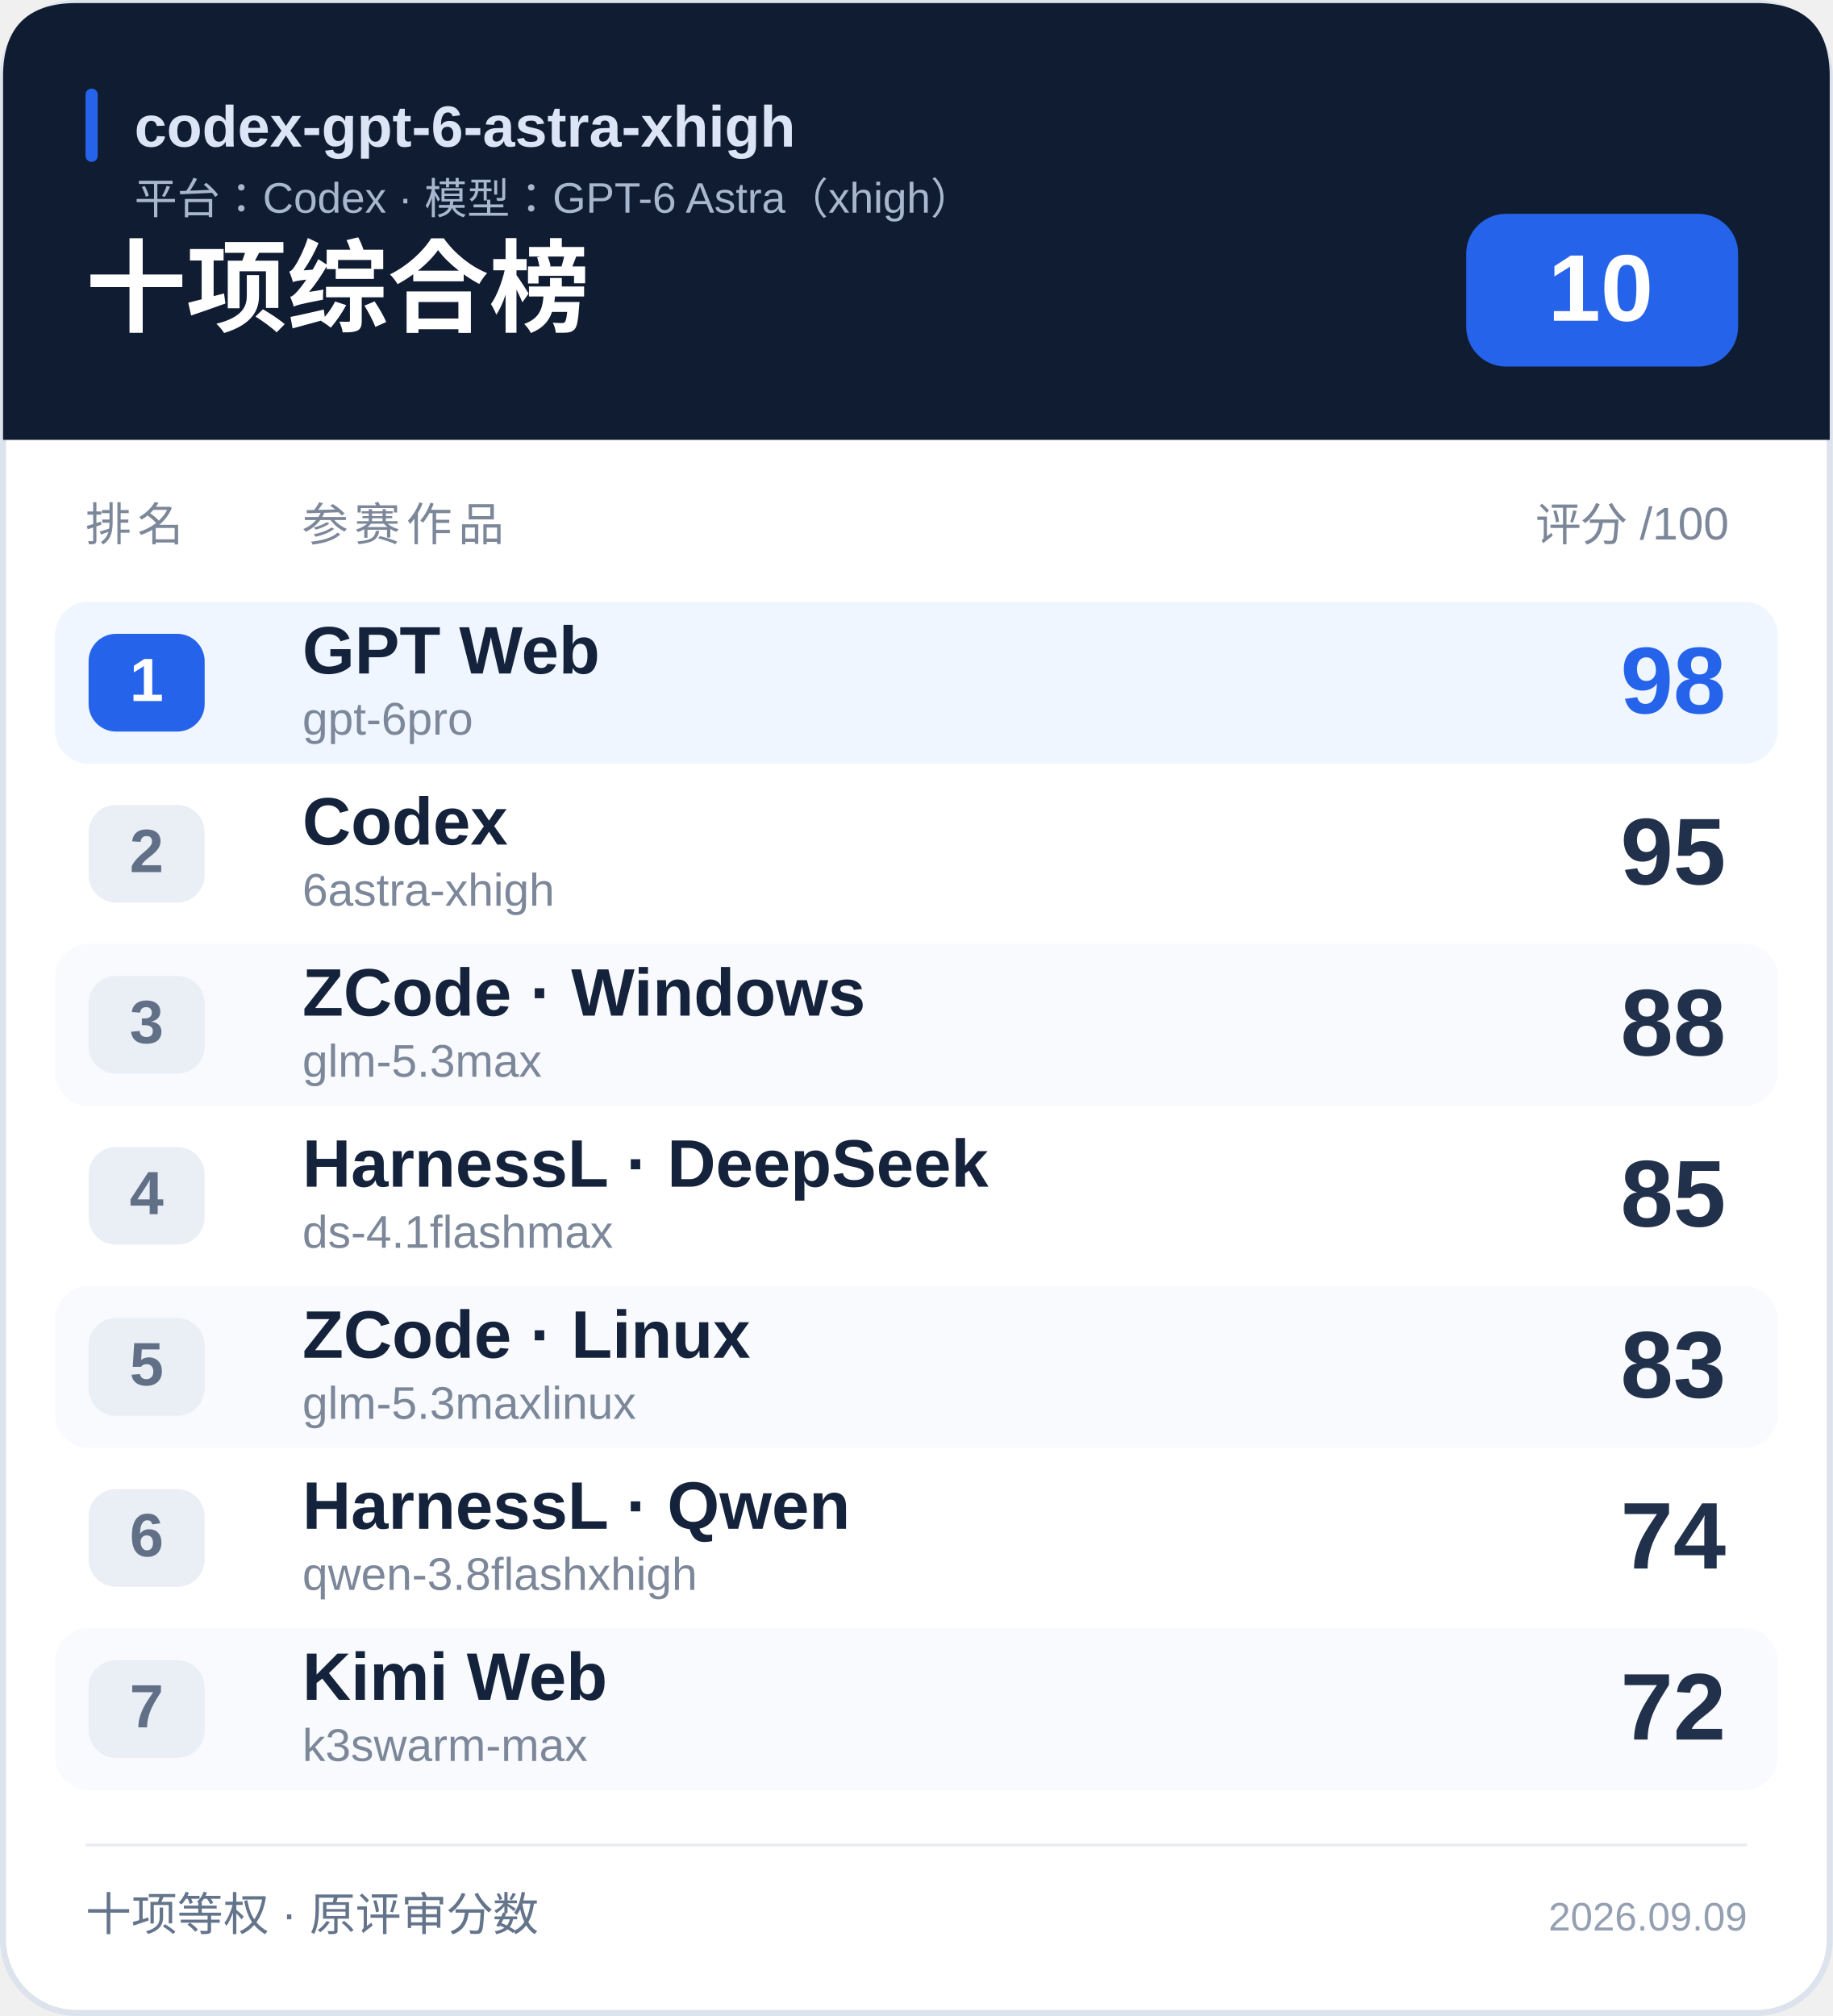
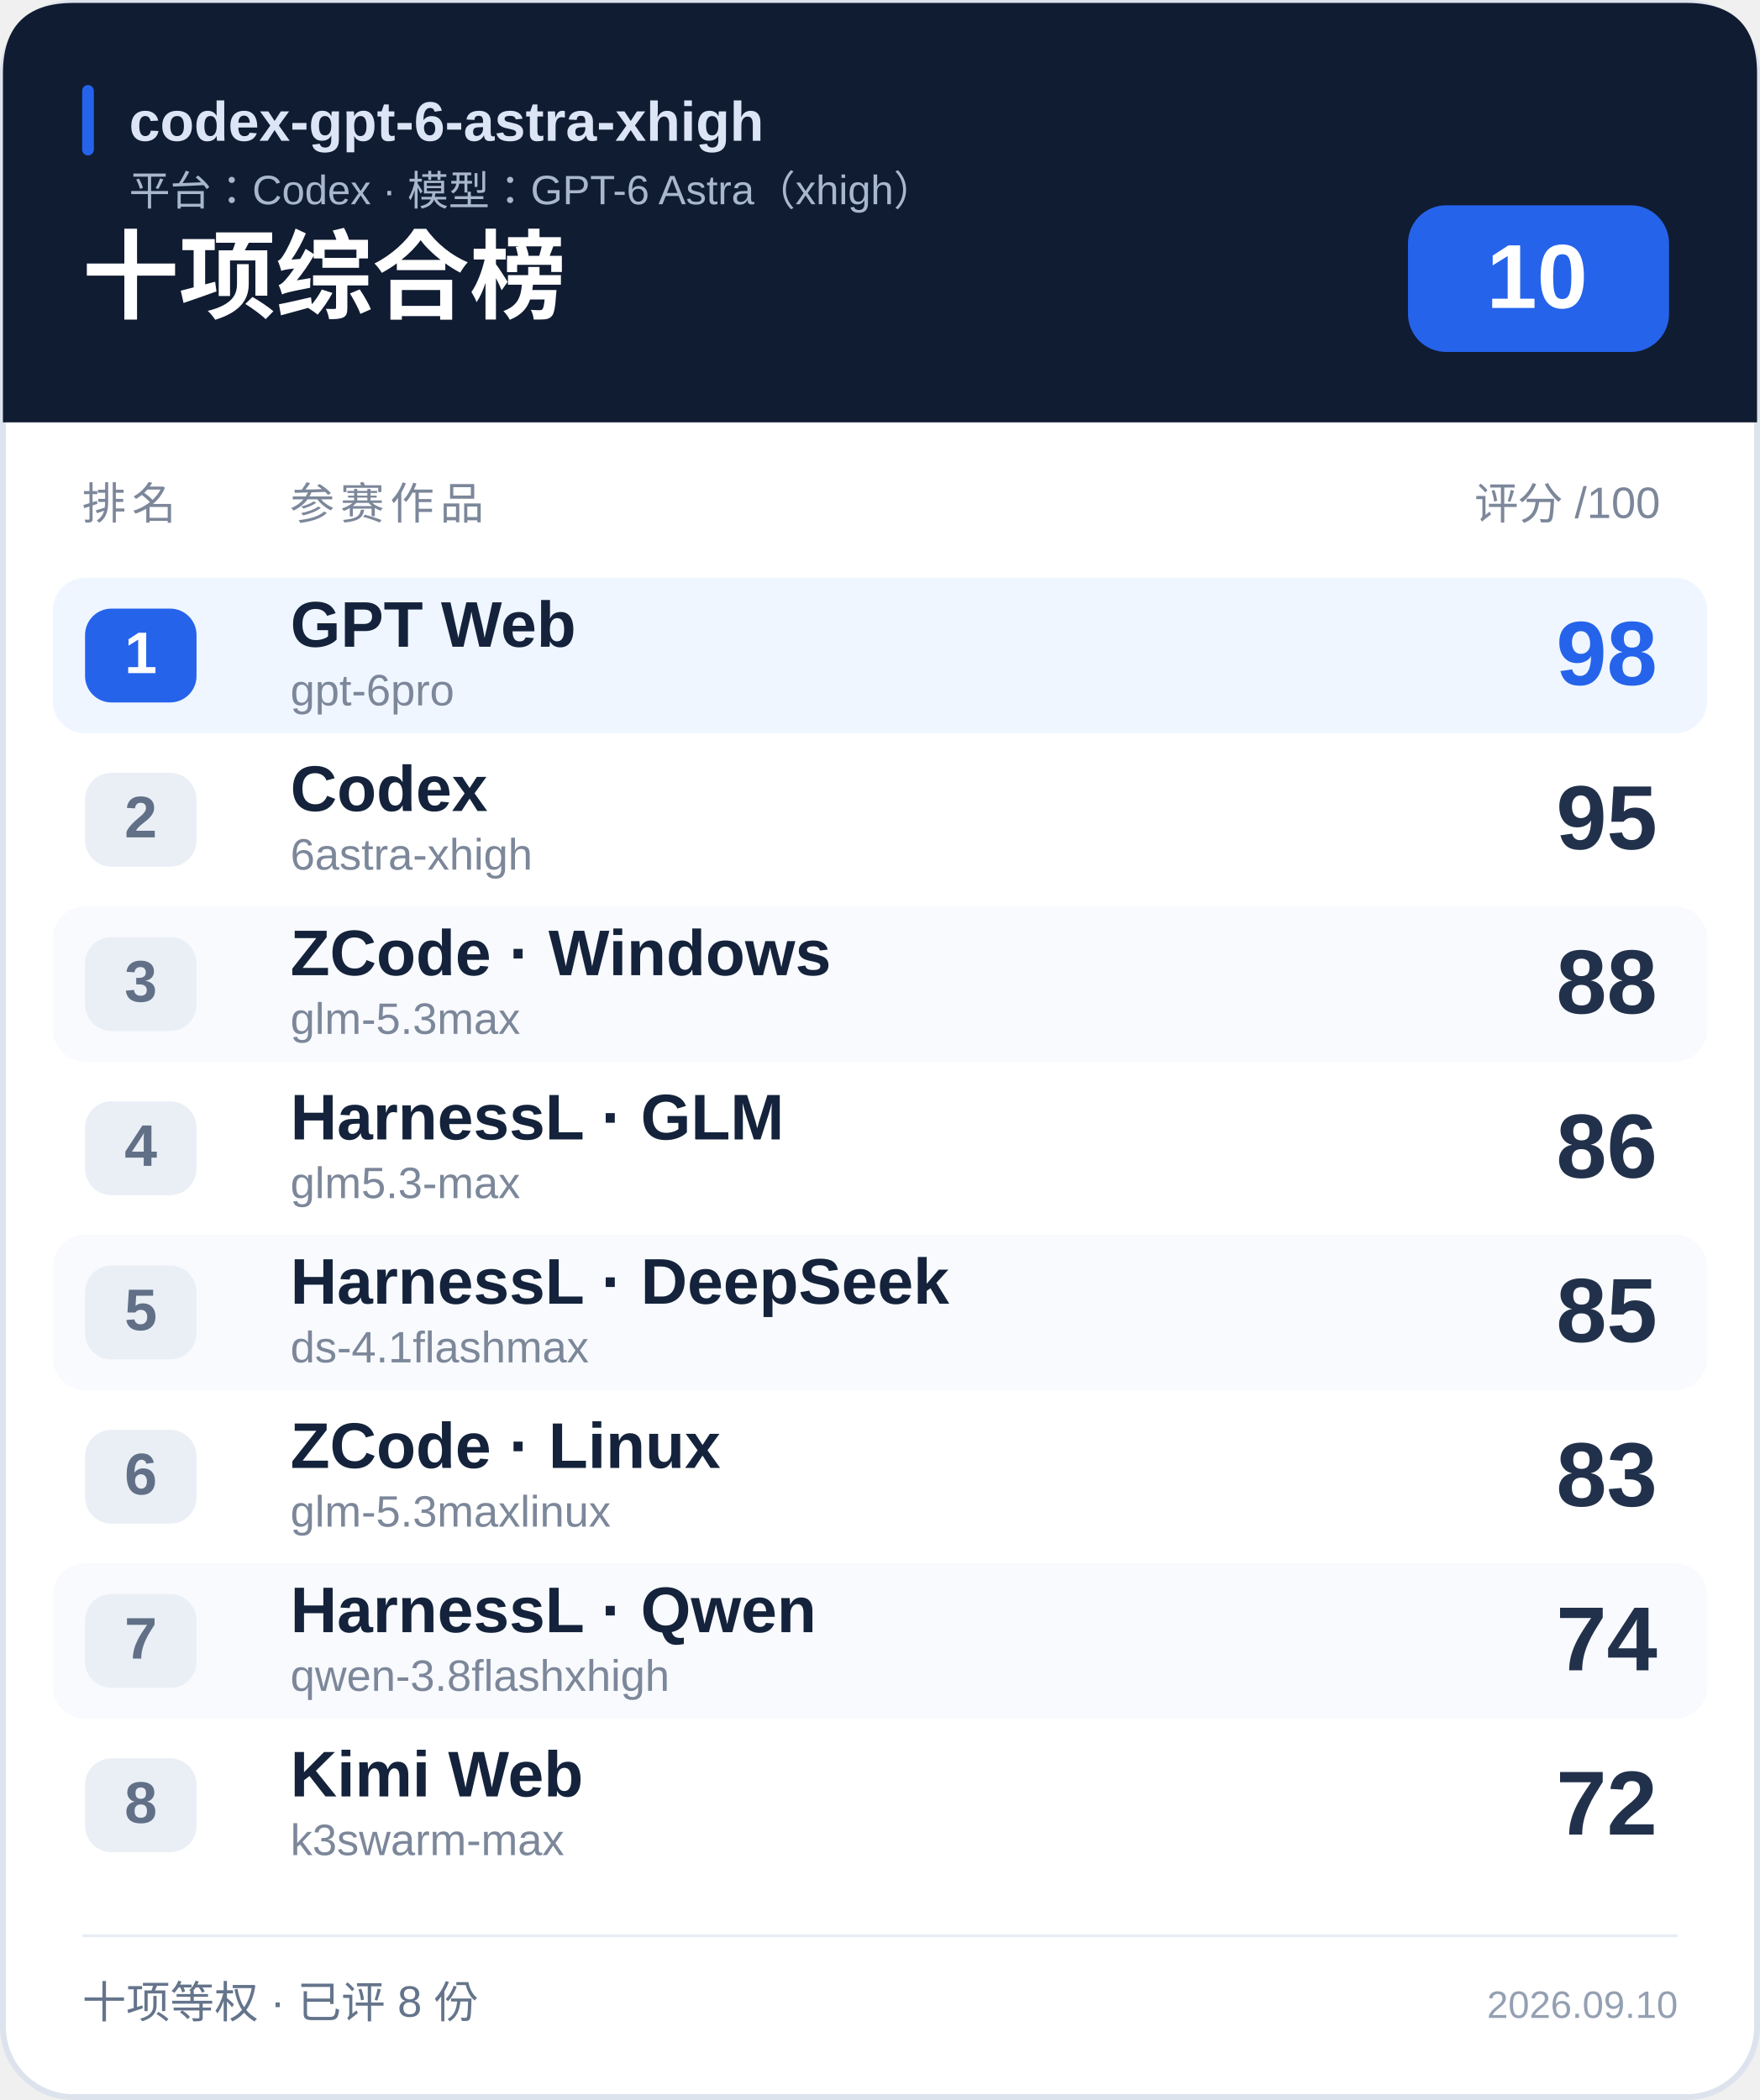
- <svg xmlns="http://www.w3.org/2000/svg" font-family="Segoe UI, Microsoft YaHei, Arial, sans-serif" width="600" height="660" viewBox="0 0 600 660" role="img" aria-labelledby="title desc">
-   <rect x="1" y="1" width="598" height="658" rx="24" fill="#FFFFFF" stroke="#DDE3EC" stroke-width="2" />
+ <svg xmlns="http://www.w3.org/2000/svg" font-family="Segoe UI, Microsoft YaHei, Arial, sans-serif" width="600" height="716" viewBox="0 0 600 716" role="img" aria-labelledby="title desc">
+   <rect x="1" y="1" width="598" height="714" rx="24" fill="#FFFFFF" stroke="#DDE3EC" stroke-width="2" />
  <path d="M25 1 H575 Q599 1 599 25 V144 H1 V25 Q1 1 25 1Z" fill="#101C32" />
  <rect x="28" y="29" width="4" height="24" rx="2" fill="#2563EB" />
  <text x="44" y="48" fill="#DCE5F6" font-size="19" font-weight="600">codex-gpt-6-astra-xhigh</text>
  <text x="44" y="70" fill="#A8B7CE" font-size="14">平台：Codex · 模型：GPT-6 Astra（xhigh）</text>
  <text x="28" y="106" fill="#FFFFFF" font-size="33" font-weight="700">十项综合榜</text>
  <rect x="480" y="70" width="89" height="50" rx="13" fill="#2563EB" />
  <text x="524" y="105" fill="#FFFFFF" font-size="31" font-weight="700" text-anchor="middle">10</text>
  <text x="28" y="177" fill="#7C879A" font-size="15" letter-spacing="2">排名</text>
  <text x="99" y="177" fill="#7C879A" font-size="15" letter-spacing="2">参赛作品</text>
  <text x="566" y="177" fill="#7C879A" font-size="15" text-anchor="end">评分 /100</text>
  <rect x="18" y="197" width="564" height="53" rx="11" fill="#EFF6FF" />
  <rect x="29" y="207.5" width="38" height="32" rx="9" fill="#2563EB" />
  <text x="48" y="229.5" text-anchor="middle" fill="#FFFFFF" font-size="20" font-weight="700">1</text>
  <text x="99" y="220.5" fill="#14233B" font-size="22" font-weight="600">GPT Web</text>
  <text x="99" y="240.5" fill="#7C879A" font-size="15">gpt-6pro</text>
  <text x="565" y="233.5" text-anchor="end" fill="#2563EB" font-size="31" font-weight="700">98</text>
  <rect x="18" y="253" width="564" height="53" rx="11" fill="#FFFFFF" />
  <rect x="29" y="263.5" width="38" height="32" rx="9" fill="#EAEFF6" />
  <text x="48" y="285.5" text-anchor="middle" fill="#617087" font-size="20" font-weight="700">2</text>
  <text x="99" y="276.5" fill="#14233B" font-size="22" font-weight="600">Codex</text>
  <text x="99" y="296.5" fill="#7C879A" font-size="15">6astra-xhigh</text>
  <text x="565" y="289.5" text-anchor="end" fill="#22314B" font-size="31" font-weight="700">95</text>
  <rect x="18" y="309" width="564" height="53" rx="11" fill="#F8FAFD" />
  <rect x="29" y="319.5" width="38" height="32" rx="9" fill="#EAEFF6" />
  <text x="48" y="341.5" text-anchor="middle" fill="#617087" font-size="20" font-weight="700">3</text>
  <text x="99" y="332.5" fill="#14233B" font-size="22" font-weight="600">ZCode · Windows</text>
  <text x="99" y="352.5" fill="#7C879A" font-size="15">glm-5.3max</text>
  <text x="565" y="345.5" text-anchor="end" fill="#22314B" font-size="31" font-weight="700">88</text>
  <rect x="18" y="365" width="564" height="53" rx="11" fill="#FFFFFF" />
  <rect x="29" y="375.5" width="38" height="32" rx="9" fill="#EAEFF6" />
  <text x="48" y="397.5" text-anchor="middle" fill="#617087" font-size="20" font-weight="700">4</text>
-   <text x="99" y="388.5" fill="#14233B" font-size="22" font-weight="600">HarnessL · DeepSeek</text>
-   <text x="99" y="408.5" fill="#7C879A" font-size="15">ds-4.1flashmax</text>
-   <text x="565" y="401.5" text-anchor="end" fill="#22314B" font-size="31" font-weight="700">85</text>
+   <text x="99" y="388.5" fill="#14233B" font-size="22" font-weight="600">HarnessL · GLM</text>
+   <text x="99" y="408.5" fill="#7C879A" font-size="15">glm5.3-max</text>
+   <text x="565" y="401.5" text-anchor="end" fill="#22314B" font-size="31" font-weight="700">86</text>
  <rect x="18" y="421" width="564" height="53" rx="11" fill="#F8FAFD" />
  <rect x="29" y="431.5" width="38" height="32" rx="9" fill="#EAEFF6" />
  <text x="48" y="453.5" text-anchor="middle" fill="#617087" font-size="20" font-weight="700">5</text>
-   <text x="99" y="444.5" fill="#14233B" font-size="22" font-weight="600">ZCode · Linux</text>
-   <text x="99" y="464.5" fill="#7C879A" font-size="15">glm-5.3maxlinux</text>
-   <text x="565" y="457.5" text-anchor="end" fill="#22314B" font-size="31" font-weight="700">83</text>
+   <text x="99" y="444.5" fill="#14233B" font-size="22" font-weight="600">HarnessL · DeepSeek</text>
+   <text x="99" y="464.5" fill="#7C879A" font-size="15">ds-4.1flashmax</text>
+   <text x="565" y="457.5" text-anchor="end" fill="#22314B" font-size="31" font-weight="700">85</text>
  <rect x="18" y="477" width="564" height="53" rx="11" fill="#FFFFFF" />
  <rect x="29" y="487.5" width="38" height="32" rx="9" fill="#EAEFF6" />
  <text x="48" y="509.5" text-anchor="middle" fill="#617087" font-size="20" font-weight="700">6</text>
-   <text x="99" y="500.5" fill="#14233B" font-size="22" font-weight="600">HarnessL · Qwen</text>
-   <text x="99" y="520.5" fill="#7C879A" font-size="15">qwen-3.8flashxhigh</text>
-   <text x="565" y="513.5" text-anchor="end" fill="#22314B" font-size="31" font-weight="700">74</text>
+   <text x="99" y="500.5" fill="#14233B" font-size="22" font-weight="600">ZCode · Linux</text>
+   <text x="99" y="520.5" fill="#7C879A" font-size="15">glm-5.3maxlinux</text>
+   <text x="565" y="513.5" text-anchor="end" fill="#22314B" font-size="31" font-weight="700">83</text>
  <rect x="18" y="533" width="564" height="53" rx="11" fill="#F8FAFD" />
  <rect x="29" y="543.5" width="38" height="32" rx="9" fill="#EAEFF6" />
  <text x="48" y="565.5" text-anchor="middle" fill="#617087" font-size="20" font-weight="700">7</text>
-   <text x="99" y="556.5" fill="#14233B" font-size="22" font-weight="600">Kimi Web</text>
-   <text x="99" y="576.5" fill="#7C879A" font-size="15">k3swarm-max</text>
-   <text x="565" y="569.5" text-anchor="end" fill="#22314B" font-size="31" font-weight="700">72</text>
-   <path d="M28 604 H572" stroke="#E8EDF4" />
-   <text x="28" y="632" fill="#64748B" font-size="15">十项等权 · 原评审分数</text>
-   <text x="572" y="632" text-anchor="end" fill="#94A0B2" font-size="13">2026.09.09</text>
+   <text x="99" y="556.5" fill="#14233B" font-size="22" font-weight="600">HarnessL · Qwen</text>
+   <text x="99" y="576.5" fill="#7C879A" font-size="15">qwen-3.8flashxhigh</text>
+   <text x="565" y="569.5" text-anchor="end" fill="#22314B" font-size="31" font-weight="700">74</text>
+   <rect x="18" y="589" width="564" height="53" rx="11" fill="#FFFFFF" />
+   <rect x="29" y="599.5" width="38" height="32" rx="9" fill="#EAEFF6" />
+   <text x="48" y="621.5" text-anchor="middle" fill="#617087" font-size="20" font-weight="700">8</text>
+   <text x="99" y="612.5" fill="#14233B" font-size="22" font-weight="600">Kimi Web</text>
+   <text x="99" y="632.5" fill="#7C879A" font-size="15">k3swarm-max</text>
+   <text x="565" y="625.5" text-anchor="end" fill="#22314B" font-size="31" font-weight="700">72</text>
+   <path d="M28 660 H572" stroke="#E8EDF4" />
+   <text x="28" y="688" fill="#64748B" font-size="15">十项等权 · 已评 8 份</text>
+   <text x="572" y="688" text-anchor="end" fill="#94A0B2" font-size="13">2026.09.10</text>
</svg>
